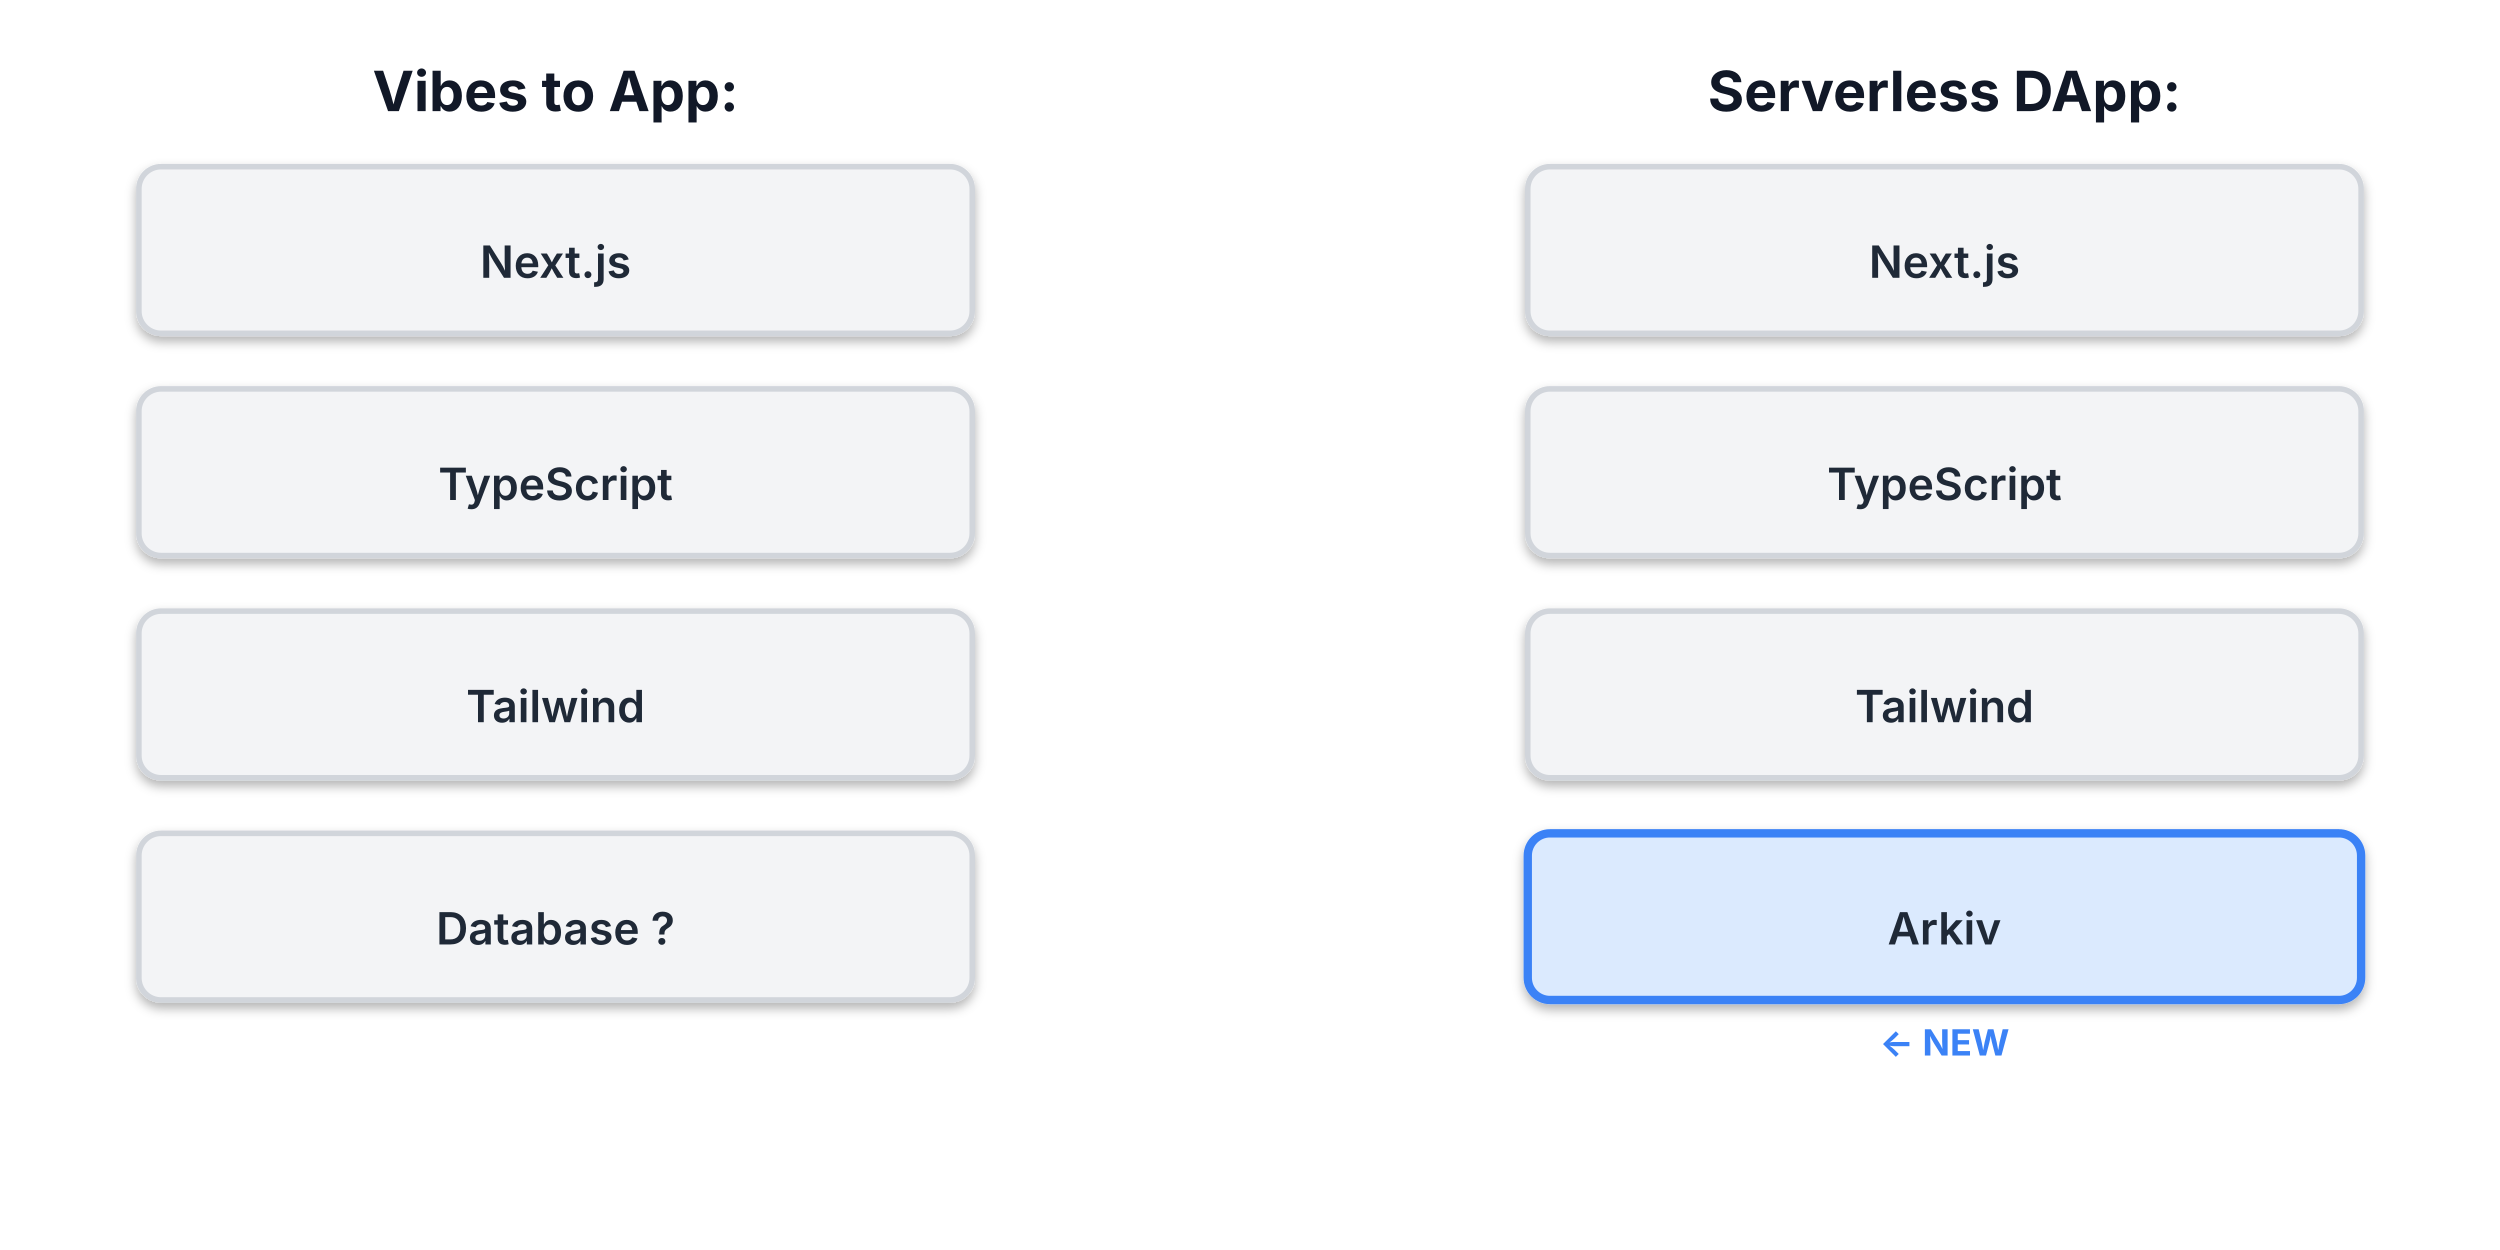
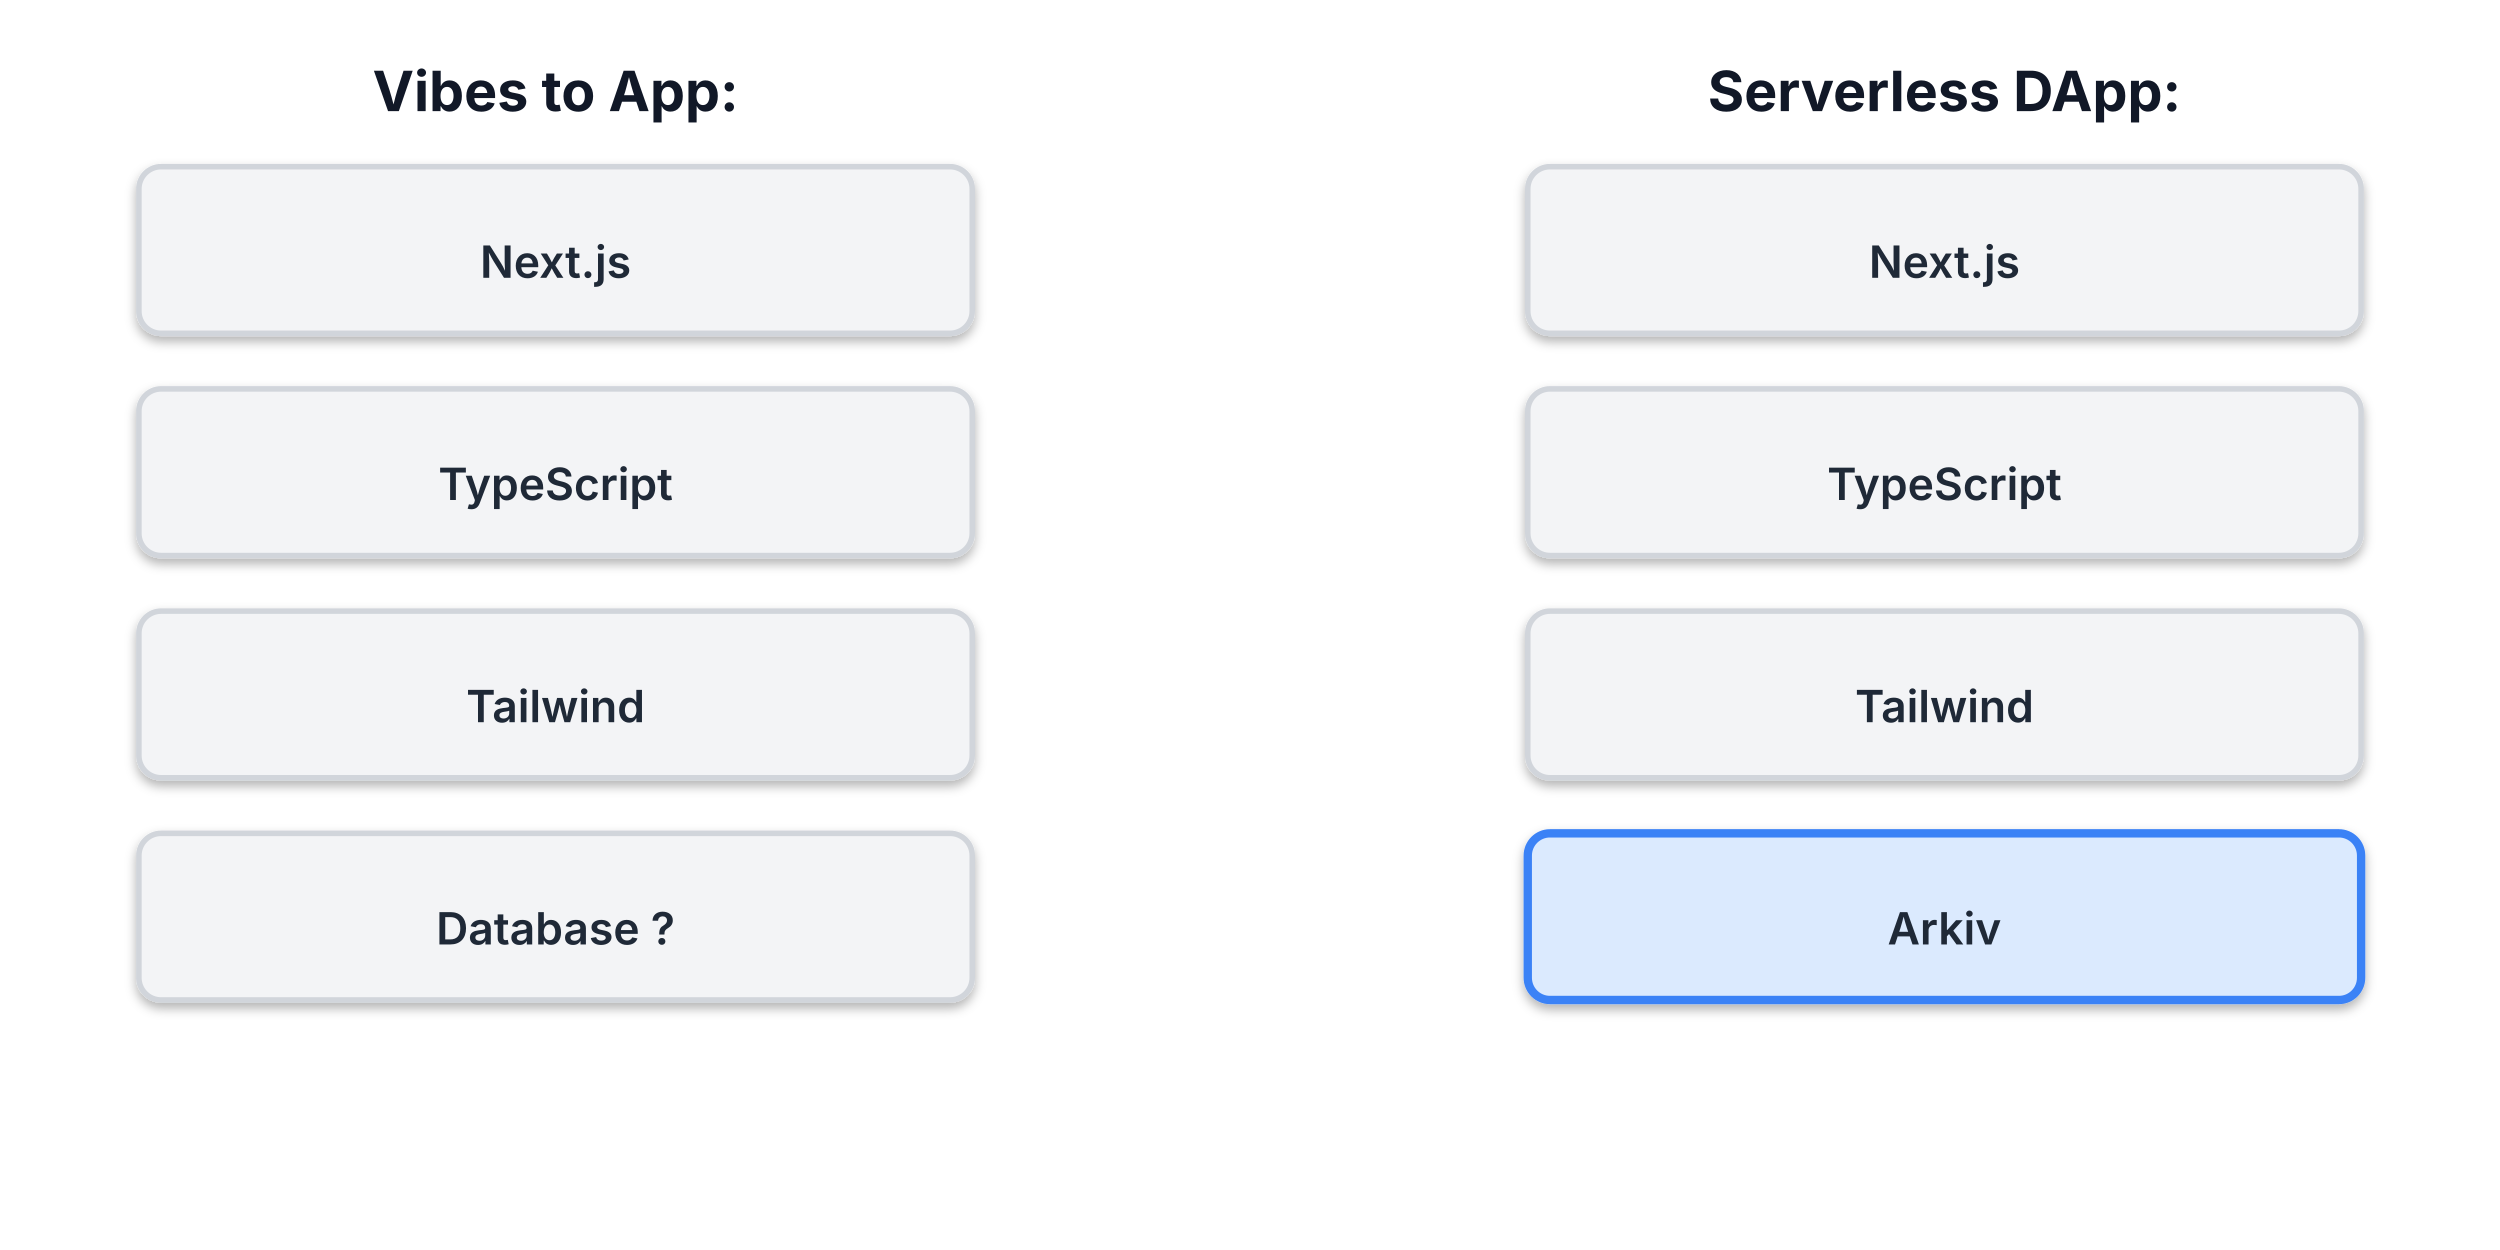
<svg xmlns="http://www.w3.org/2000/svg" viewBox="0 0 900 450" role="img" aria-label="Development stack comparison">
  <defs>
    <style>
      .stack-item { fill: #f3f4f6; stroke: #d1d5db; stroke-width: 2; }
      .stack-item-new { fill: #dbeafe; stroke: #3b82f6; stroke-width: 3; }
      .text-label { font-family: system-ui, -apple-system, sans-serif; font-size: 16px; fill: #1f2937; font-weight: 600; }
      .text-title { font-family: system-ui, -apple-system, sans-serif; font-size: 20px; fill: #111827; font-weight: 700; }
      .text-new { font-family: system-ui, -apple-system, sans-serif; font-size: 13px; fill: #3b82f6; font-weight: 700; }
      .shadow { filter: url(#drop-shadow); }
    </style>
    <filter id="drop-shadow" x="-50%" y="-50%" width="200%" height="200%">
      <feGaussianBlur in="SourceAlpha" stdDeviation="2" />
      <feOffset dx="0" dy="2" result="offsetblur" />
      <feComponentTransfer>
        <feFuncA type="linear" slope="0.3" />
      </feComponentTransfer>
      <feMerge>
        <feMergeNode />
        <feMergeNode in="SourceGraphic" />
      </feMerge>
    </filter>
  </defs>
  <g id="vibes-stack">
    <text x="200" y="40" text-anchor="middle" class="text-title">Vibes to App:</text>
    <rect x="50" y="60" width="300" height="60" rx="8" class="stack-item shadow" />
    <text x="200" y="100" text-anchor="middle" class="text-label">Next.js</text>
    <rect x="50" y="140" width="300" height="60" rx="8" class="stack-item shadow" />
    <text x="200" y="180" text-anchor="middle" class="text-label">TypeScript</text>
    <rect x="50" y="220" width="300" height="60" rx="8" class="stack-item shadow" />
    <text x="200" y="260" text-anchor="middle" class="text-label">Tailwind</text>
    <rect x="50" y="300" width="300" height="60" rx="8" class="stack-item shadow" />
    <text x="200" y="340" text-anchor="middle" class="text-label">Database ?</text>
  </g>
  <g id="serverless-stack">
    <text x="700" y="40" text-anchor="middle" class="text-title">Serverless DApp:</text>
    <rect x="550" y="60" width="300" height="60" rx="8" class="stack-item shadow" />
    <text x="700" y="100" text-anchor="middle" class="text-label">Next.js</text>
    <rect x="550" y="140" width="300" height="60" rx="8" class="stack-item shadow" />
    <text x="700" y="180" text-anchor="middle" class="text-label">TypeScript</text>
    <rect x="550" y="220" width="300" height="60" rx="8" class="stack-item shadow" />
    <text x="700" y="260" text-anchor="middle" class="text-label">Tailwind</text>
    <rect x="550" y="300" width="300" height="60" rx="8" class="stack-item-new shadow" />
    <text x="700" y="340" text-anchor="middle" class="text-label">Arkiv</text>
-     <text x="700" y="380" text-anchor="middle" class="text-new">← NEW</text>
  </g>
</svg>
